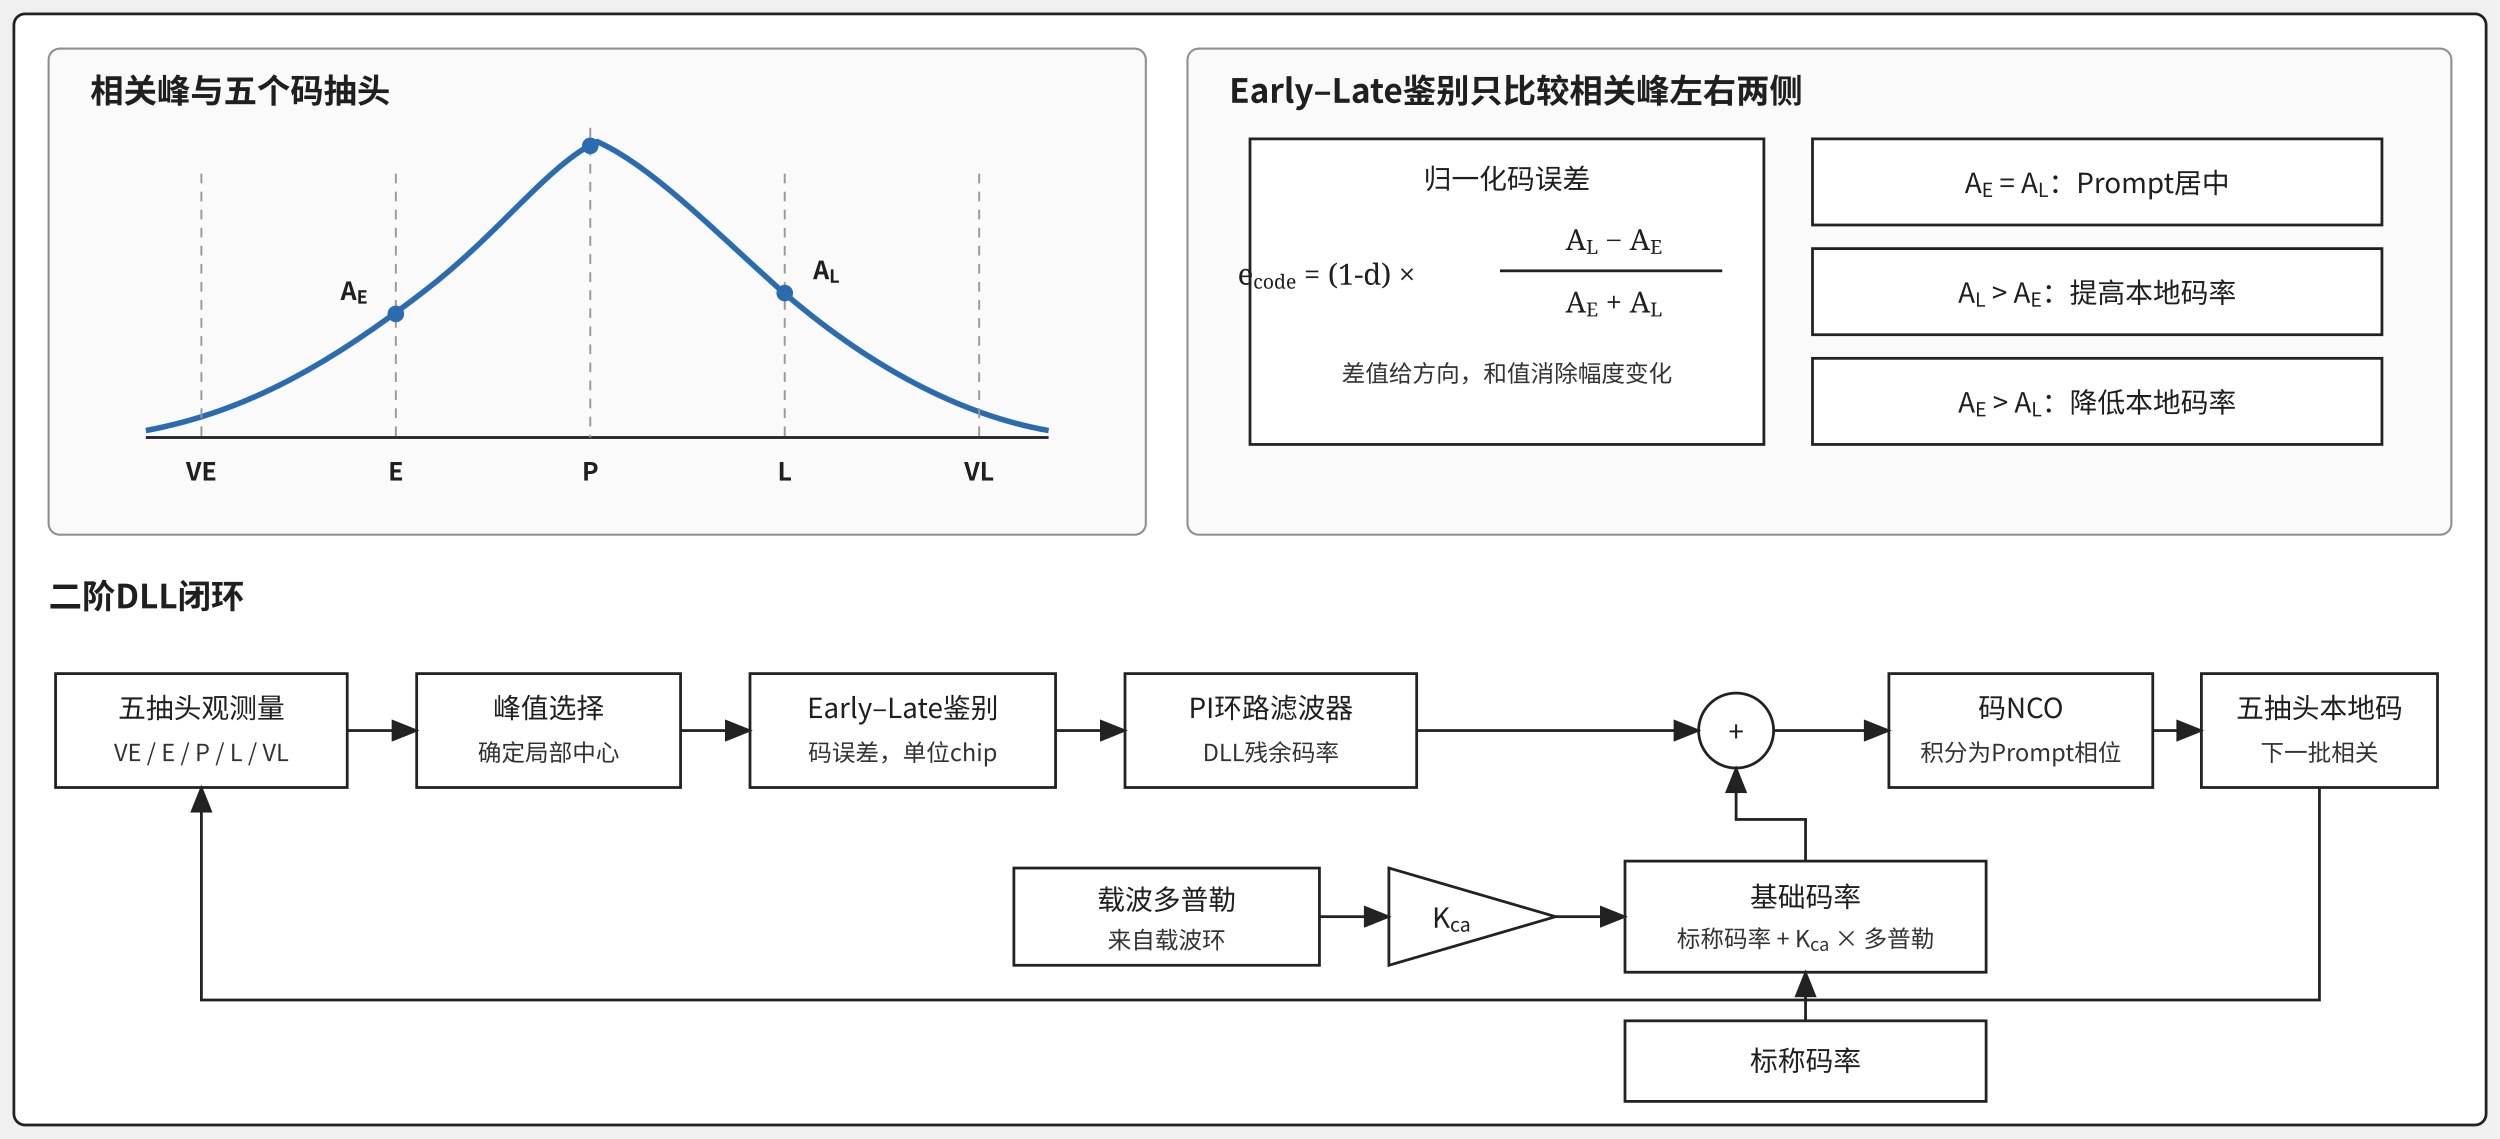
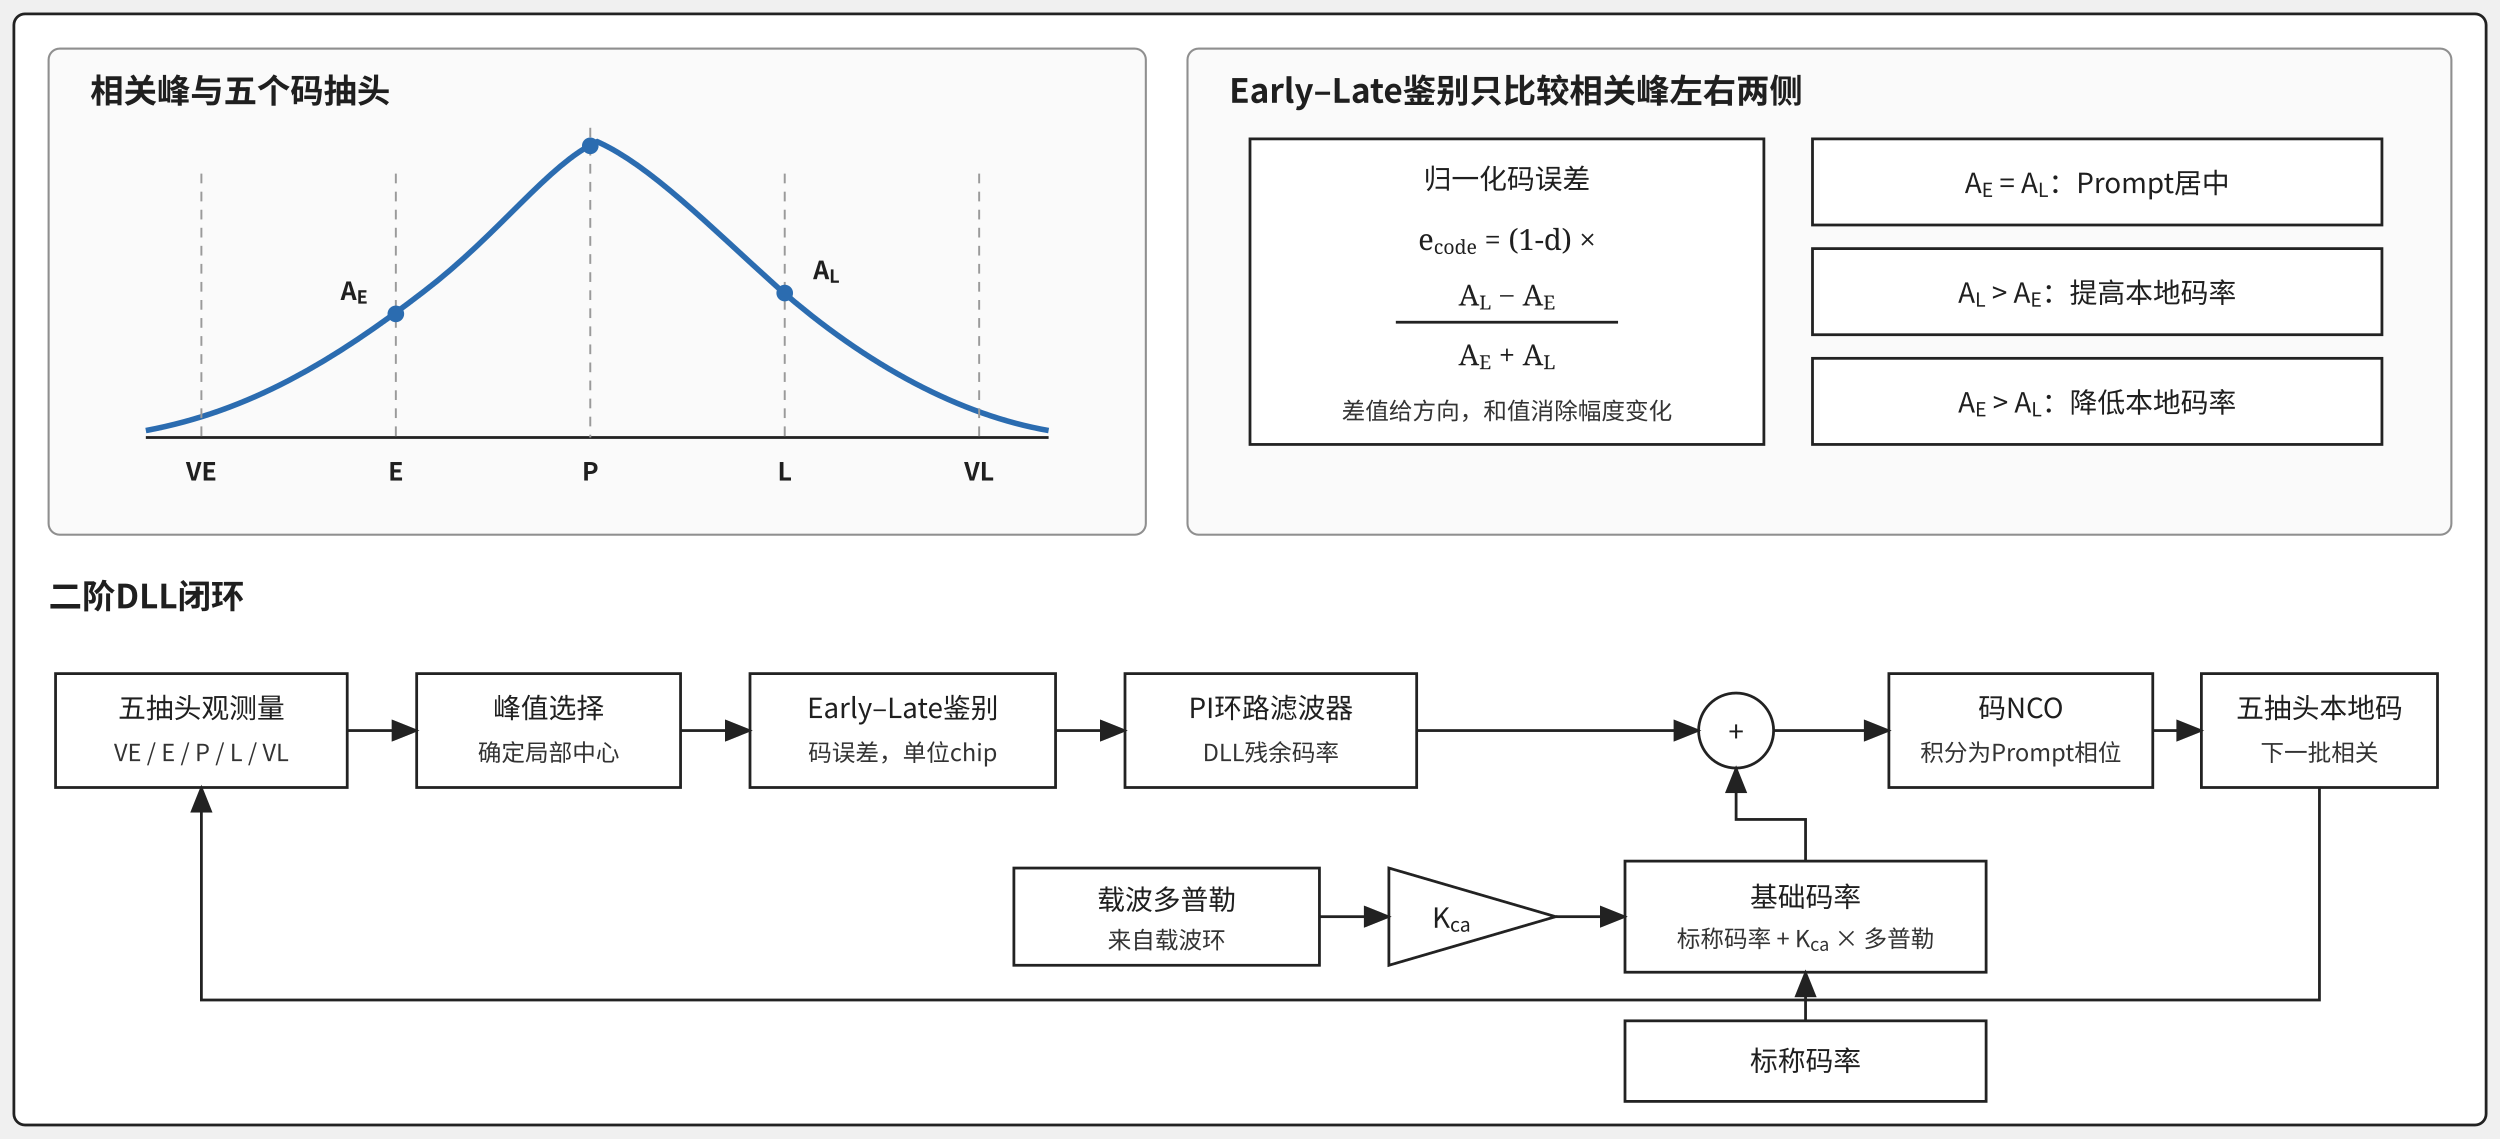
<svg xmlns="http://www.w3.org/2000/svg" width="1800" height="820" viewBox="0 0 1800 820">
  <defs>
    <marker id="arrow" markerWidth="10" markerHeight="8" refX="9" refY="4" orient="auto">
      <path d="M0,0 L10,4 L0,8 Z" fill="#222222" />
    </marker>
    <style>
      .frame { fill:#ffffff; stroke:#222222; stroke-width:2; }
      .panel { fill:#fafafa; stroke:#8f8f8f; stroke-width:1.5; }
      .box { fill:#ffffff; stroke:#222222; stroke-width:2; }
      .line { fill:none; stroke:#222222; stroke-width:2; marker-end:url(#arrow); }
      .plain { fill:none; stroke:#222222; stroke-width:2; }
      .guide { fill:none; stroke:#9a9a9a; stroke-width:1.4; stroke-dasharray:7 6; }
      .curve { fill:none; stroke:#2b6cb0; stroke-width:4; }
      .point { fill:#2b6cb0; }
      .title { font:700 24px 'Noto Sans CJK SC','Microsoft YaHei',sans-serif; fill:#1f1f1f; }
      .text { font:20px 'Noto Sans CJK SC','Microsoft YaHei',sans-serif; fill:#1f1f1f; text-anchor:middle; }
      .small { font:17px 'Noto Sans CJK SC','Microsoft YaHei',sans-serif; fill:#333333; text-anchor:middle; }
      .math { font:21px 'Noto Serif','Times New Roman',serif; fill:#1f1f1f; text-anchor:middle; }
      .tap { font:700 18px 'Noto Sans CJK SC','Microsoft YaHei',sans-serif; fill:#1f1f1f; text-anchor:middle; }
    </style>
  </defs>
  <rect x="10" y="10" width="1780" height="800" rx="8" class="frame" />
  <rect x="35" y="35" width="790" height="350" rx="8" class="panel" />
  <text x="65" y="74" class="title">相关峰与五个码抽头</text>
  <path d="M105 315 H755" class="plain" />
  <path d="M105 310 C180 296,240 260,305 210 C360 168,395 118,430 102 C468 119,510 162,560 207 C625 264,692 299,755 310" class="curve" />
  <path d="M145 125 V315" class="guide" />
  <path d="M285 125 V315" class="guide" />
  <path d="M425 92 V315" class="guide" />
  <path d="M565 125 V315" class="guide" />
  <path d="M705 125 V315" class="guide" />
  <circle cx="285" cy="226" r="6" class="point" />
  <circle cx="425" cy="105" r="6" class="point" />
  <circle cx="565" cy="211" r="6" class="point" />
  <text x="145" y="346" class="tap">VE</text>
  <text x="285" y="346" class="tap">E</text>
  <text x="425" y="346" class="tap">P</text>
  <text x="565" y="346" class="tap">L</text>
  <text x="705" y="346" class="tap">VL</text>
  <text x="255" y="216" class="tap">A<tspan baseline-shift="sub" font-size="13">E</tspan>
  </text>
  <text x="595" y="201" class="tap">A<tspan baseline-shift="sub" font-size="13">L</tspan>
  </text>
  <rect x="855" y="35" width="910" height="350" rx="8" class="panel" />
  <text x="885" y="74" class="title">Early–Late鉴别只比较相关峰左右两侧</text>
  <rect x="900" y="100" width="370" height="220" class="box" />
  <text x="1085" y="136" class="text">归一化码误差</text>
-   <text x="955" y="205" class="math">e<tspan baseline-shift="sub" font-size="14">code</tspan> = (1-d) ×</text>
-   <text x="1162" y="180" class="math">A<tspan baseline-shift="sub" font-size="14">L</tspan> − A<tspan baseline-shift="sub" font-size="14">E</tspan>
+   <text x="1085" y="180" class="math">e<tspan baseline-shift="sub" font-size="14">code</tspan> = (1-d) ×</text>
+   <text x="1085" y="220" class="math">A<tspan baseline-shift="sub" font-size="14">L</tspan> − A<tspan baseline-shift="sub" font-size="14">E</tspan>
  </text>
-   <path d="M1080 195 H1240" class="plain" />
-   <text x="1162" y="225" class="math">A<tspan baseline-shift="sub" font-size="14">E</tspan> + A<tspan baseline-shift="sub" font-size="14">L</tspan>
+   <path d="M1005 232 H1165" class="plain" />
+   <text x="1085" y="263" class="math">A<tspan baseline-shift="sub" font-size="14">E</tspan> + A<tspan baseline-shift="sub" font-size="14">L</tspan>
  </text>
-   <text x="1085" y="275" class="small">差值给方向，和值消除幅度变化</text>
+   <text x="1085" y="302" class="small">差值给方向，和值消除幅度变化</text>
  <rect x="1305" y="100" width="410" height="62" class="box" />
  <text x="1510" y="139" class="text">A<tspan baseline-shift="sub" font-size="14">E</tspan> = A<tspan baseline-shift="sub" font-size="14">L</tspan>：Prompt居中</text>
  <rect x="1305" y="179" width="410" height="62" class="box" />
  <text x="1510" y="218" class="text">A<tspan baseline-shift="sub" font-size="14">L</tspan> &gt; A<tspan baseline-shift="sub" font-size="14">E</tspan>：提高本地码率</text>
  <rect x="1305" y="258" width="410" height="62" class="box" />
  <text x="1510" y="297" class="text">A<tspan baseline-shift="sub" font-size="14">E</tspan> &gt; A<tspan baseline-shift="sub" font-size="14">L</tspan>：降低本地码率</text>
  <text x="35" y="438" class="title">二阶DLL闭环</text>
  <rect x="40" y="485" width="210" height="82" class="box" />
  <text x="145" y="517" class="text">五抽头观测量</text>
  <text x="145" y="548" class="small">VE / E / P / L / VL</text>
  <rect x="300" y="485" width="190" height="82" class="box" />
  <text x="395" y="517" class="text">峰值选择</text>
  <text x="395" y="548" class="small">确定局部中心</text>
  <rect x="540" y="485" width="220" height="82" class="box" />
  <text x="650" y="517" class="text">Early–Late鉴别</text>
  <text x="650" y="548" class="small">码误差，单位chip</text>
  <rect x="810" y="485" width="210" height="82" class="box" />
  <text x="915" y="517" class="text">PI环路滤波器</text>
  <text x="915" y="548" class="small">DLL残余码率</text>
  <circle cx="1250" cy="526" r="27" class="box" />
  <text x="1250" y="534" class="text">+</text>
  <rect x="1360" y="485" width="190" height="82" class="box" />
  <text x="1455" y="517" class="text">码NCO</text>
  <text x="1455" y="548" class="small">积分为Prompt相位</text>
  <path d="M250 526 H300" class="line" />
  <path d="M490 526 H540" class="line" />
  <path d="M760 526 H810" class="line" />
  <path d="M1020 526 H1223" class="line" />
  <path d="M1277 526 H1360" class="line" />
  <rect x="730" y="625" width="220" height="70" class="box" />
  <text x="840" y="655" class="text">载波多普勒</text>
  <text x="840" y="683" class="small">来自载波环</text>
  <polygon points="1000,625 1120,660 1000,695" class="box" />
  <text x="1045" y="668" class="text">K<tspan baseline-shift="sub" font-size="14">ca</tspan>
  </text>
  <path d="M950 660 H1000" class="line" />
  <rect x="1170" y="620" width="260" height="80" class="box" />
  <text x="1300" y="653" class="text">基础码率</text>
  <text x="1300" y="682" class="small">标称码率 + K<tspan baseline-shift="sub" font-size="13">ca</tspan> × 多普勒</text>
  <path d="M1120 660 H1170" class="line" />
  <rect x="1170" y="735" width="260" height="58" class="box" />
  <text x="1300" y="771" class="text">标称码率</text>
  <path d="M1300 735 V700" class="line" />
  <path d="M1300 620 V590 H1250 V553" class="line" />
  <rect x="1585" y="485" width="170" height="82" class="box" />
  <text x="1670" y="517" class="text">五抽头本地码</text>
  <text x="1670" y="548" class="small">下一批相关</text>
  <path d="M1550 526 H1585" class="line" />
  <path d="M1670 567 V720 H145 V567" class="line" />
</svg>
